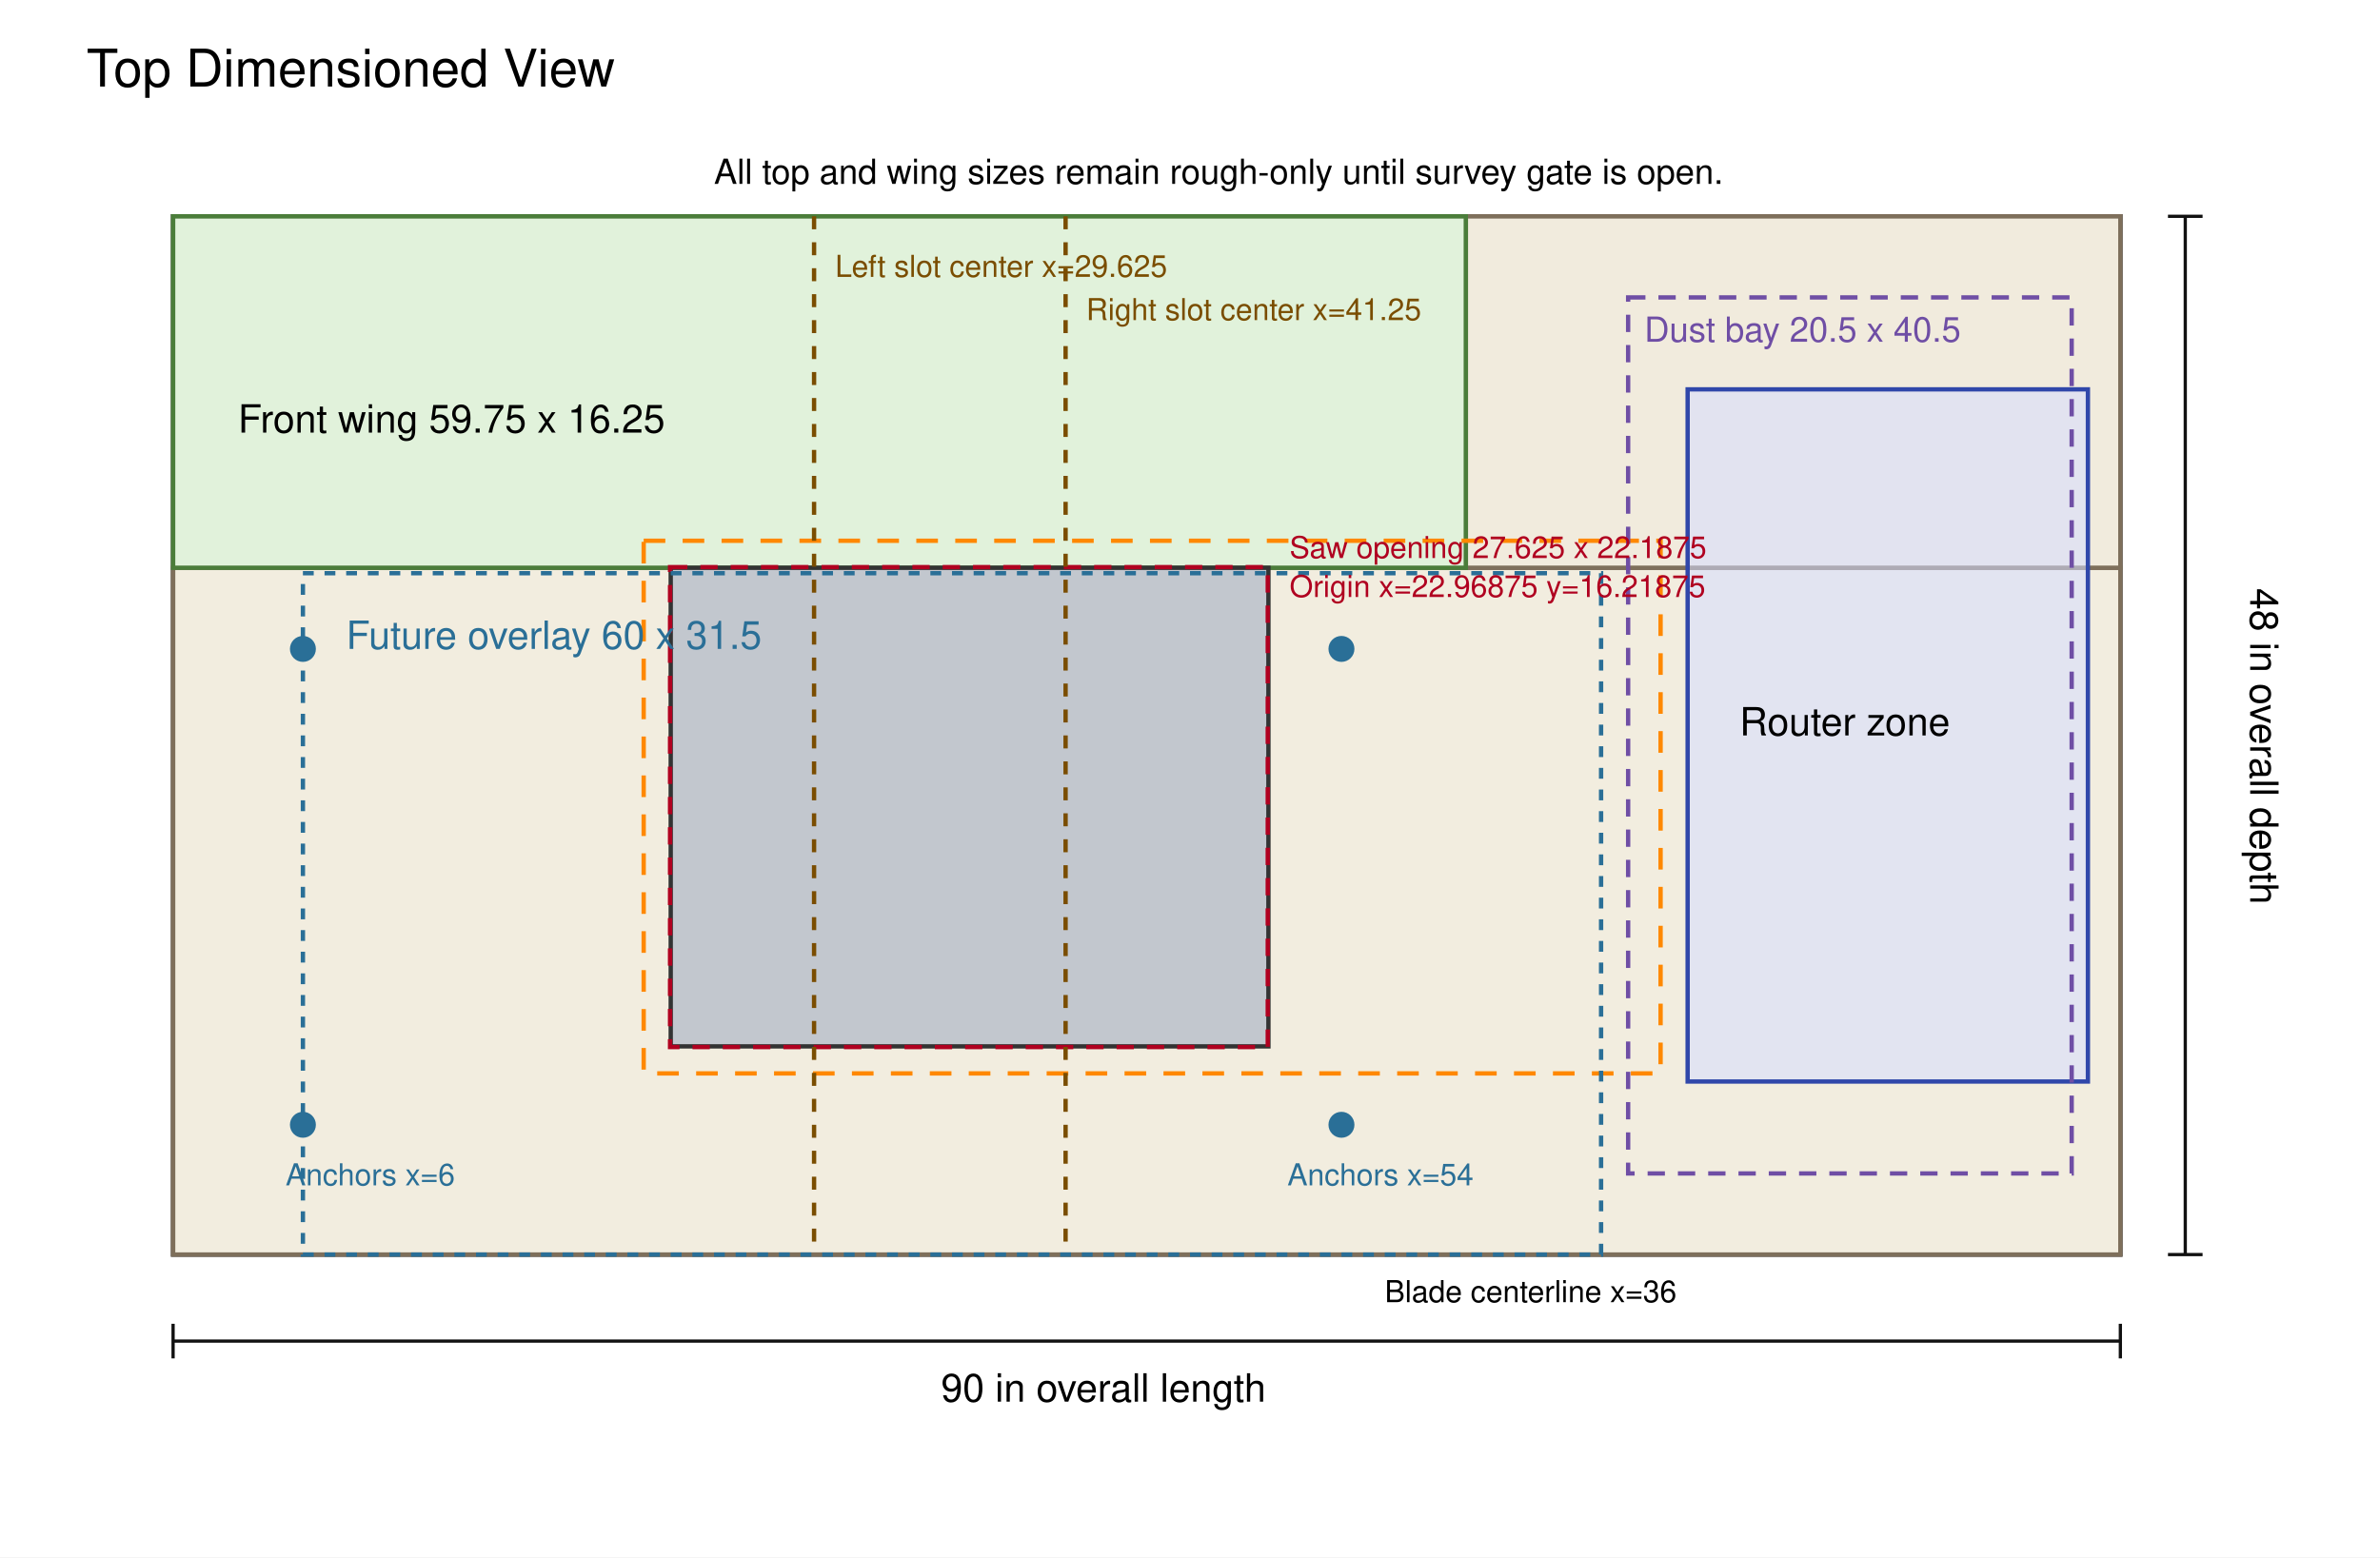
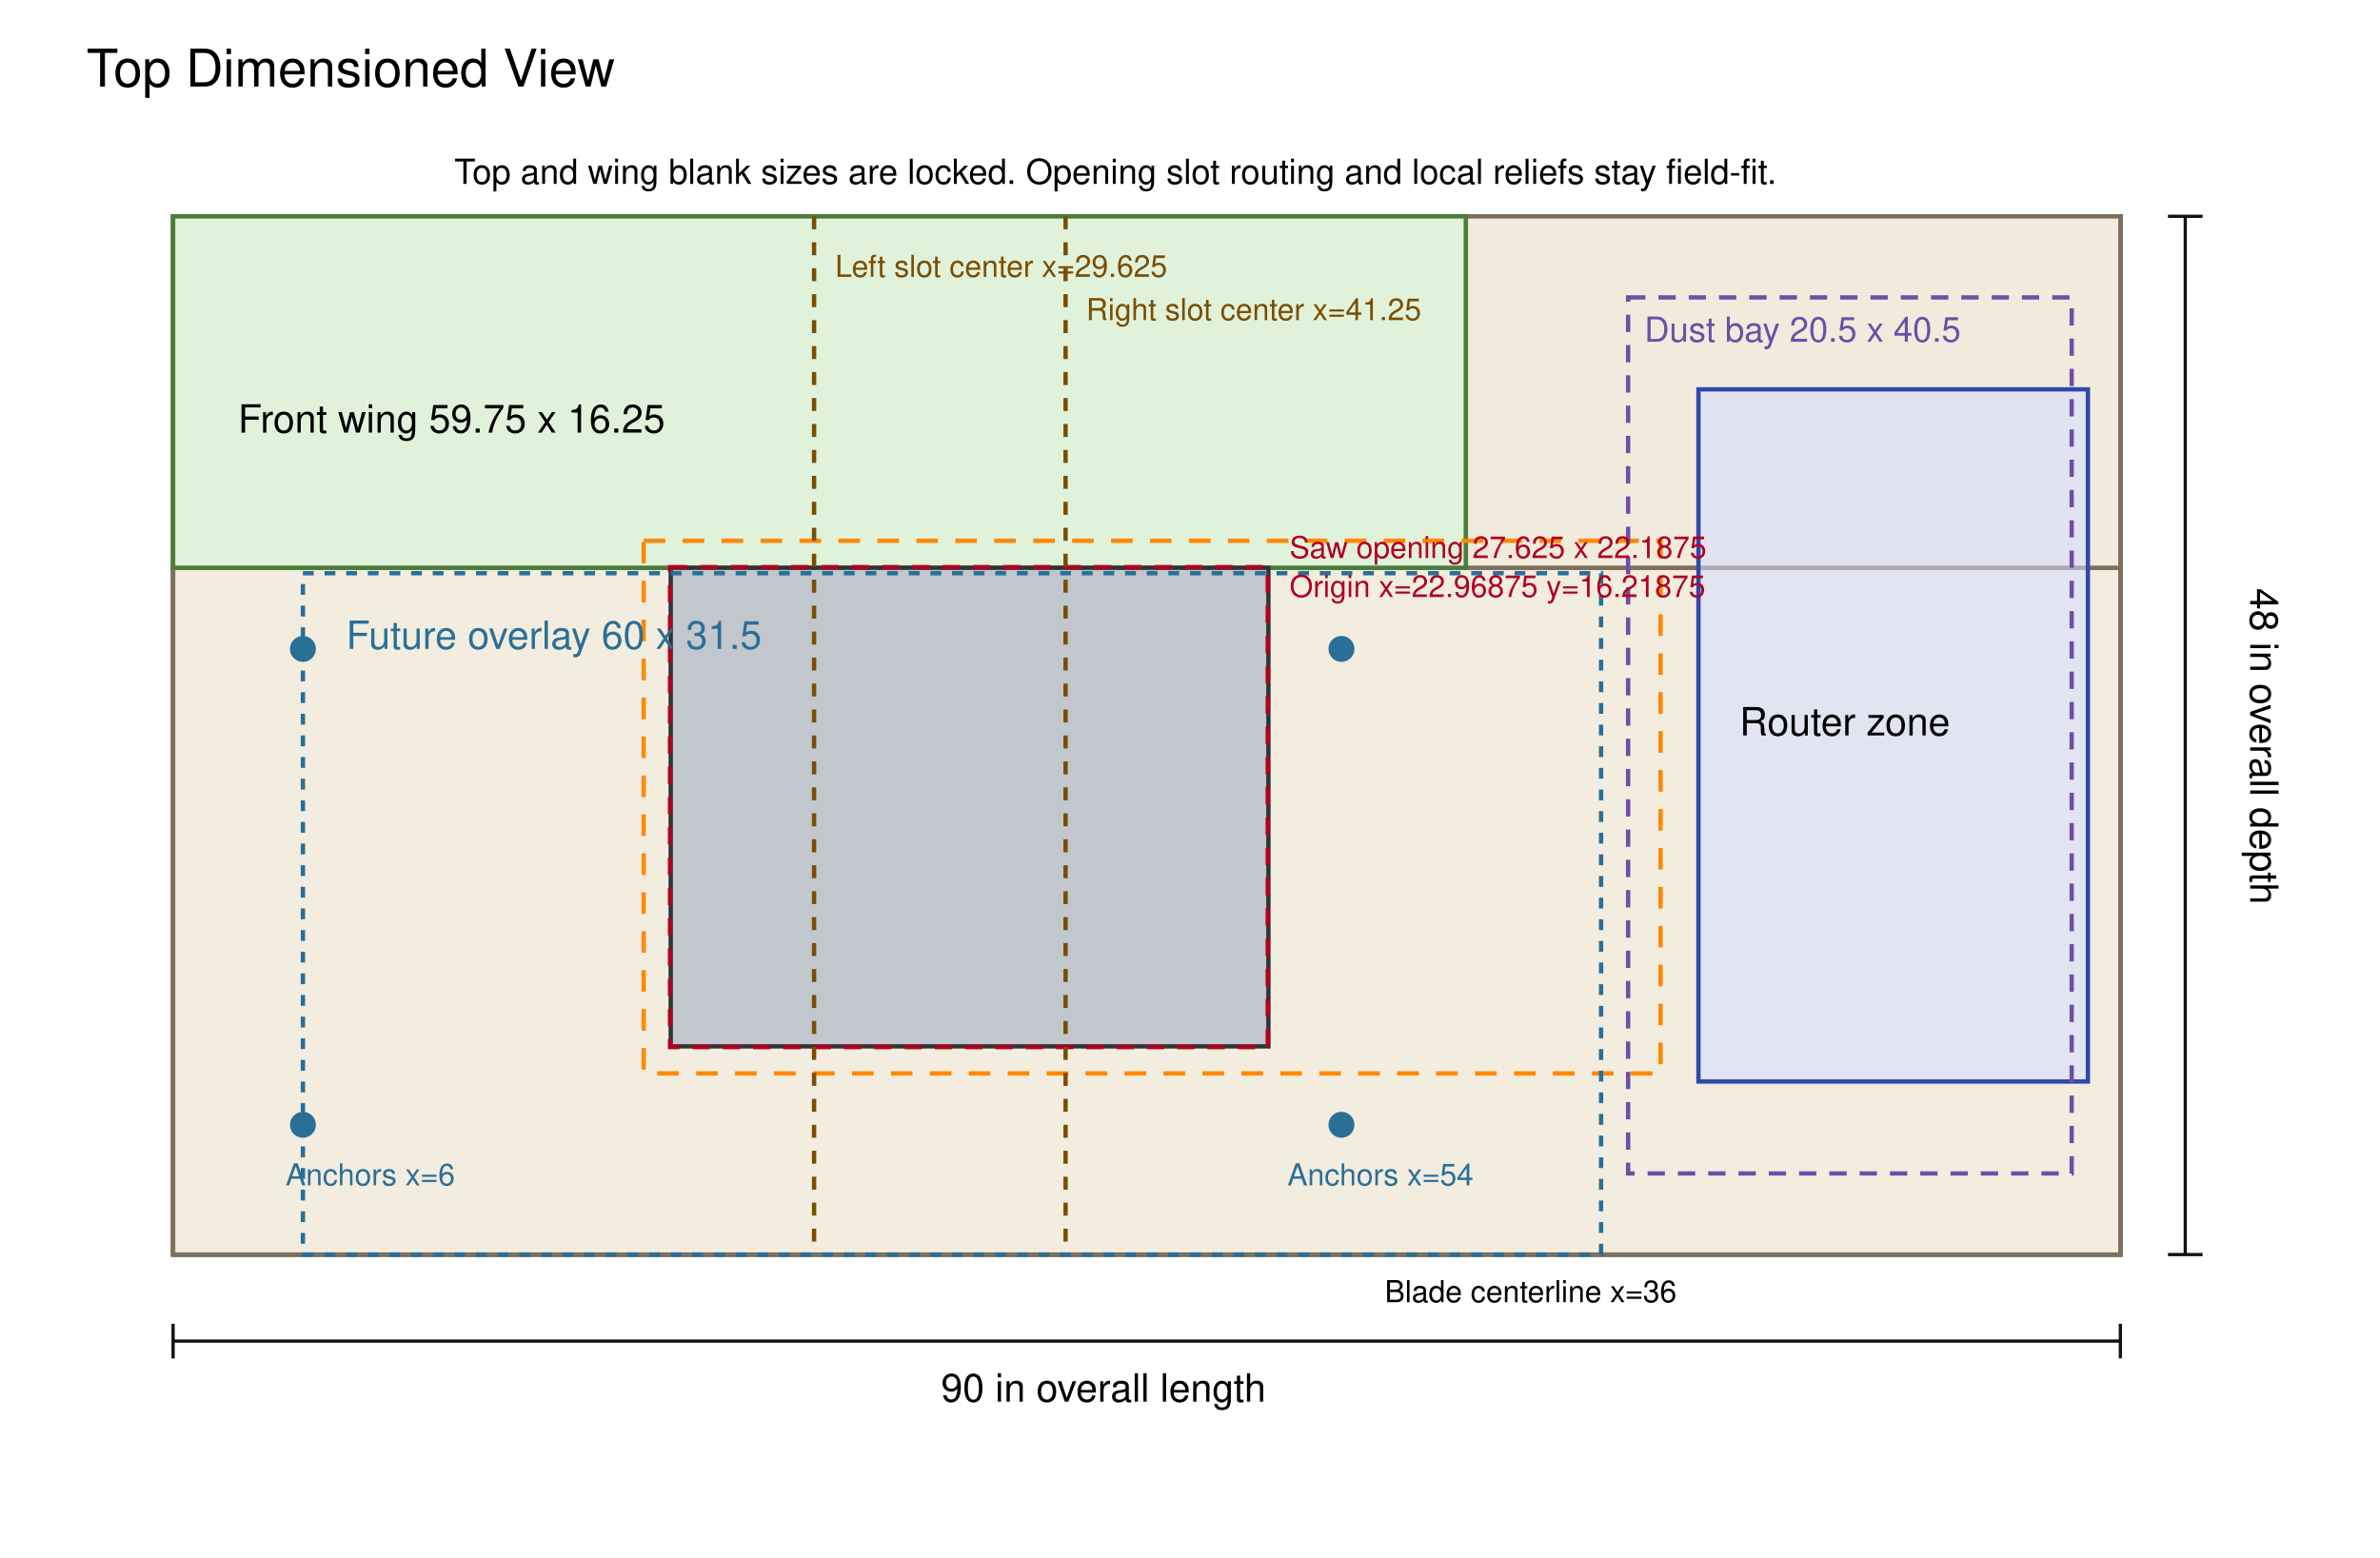
<svg xmlns="http://www.w3.org/2000/svg" width="1100" height="720" viewBox="0 0 1100 720">
  <rect width="1100" height="720" fill="#ffffff" />
  <text x="40" y="40" font-family="Helvetica, Arial, sans-serif" font-size="24">Top Dimensioned View</text>
  <rect x="80" y="100" width="900" height="480" fill="#faf7f2" stroke="#111" stroke-width="2" />
  <rect x="80" y="262.5" width="900" height="317.5" fill="#efe8d8" stroke="#7e6f5b" stroke-width="2" fill-opacity="0.7" />
  <rect x="677.5" y="100" width="302.5" height="162.5" fill="#efe8d8" stroke="#7e6f5b" stroke-width="2" fill-opacity="0.8" />
  <rect x="80" y="100" width="597.5" height="162.5" fill="#d8f0d2" stroke="#4b7d3a" stroke-width="2" fill-opacity="0.75" />
  <text x="110" y="200" font-family="Helvetica, Arial, sans-serif" font-size="18">Front wing 59.75 x 16.25</text>
  <rect x="310" y="262.5" width="276.25" height="221.25" fill="#c2c7ce" stroke="#333" stroke-width="2" />
  <rect x="309.688" y="262.188" width="276.25" height="221.875" fill="none" stroke="#b00020" stroke-width="2" stroke-dasharray="8 6" />
  <rect x="297.5" y="250" width="470" height="246.25" fill="none" stroke="#ff8800" stroke-width="2" stroke-dasharray="10 8" />
-   <rect x="780" y="180" width="185" height="320" fill="#d4dcff" stroke="#3047aa" stroke-width="2" fill-opacity="0.55" />
+   <rect x="785" y="180" width="180" height="320" fill="#d4dcff" stroke="#3047aa" stroke-width="2" fill-opacity="0.55" />
  <text x="804" y="340" font-family="Helvetica, Arial, sans-serif" font-size="18">Router zone</text>
  <rect x="752.5" y="137.5" width="205" height="405" fill="none" stroke="#6f4ea5" stroke-width="2" stroke-dasharray="8 6" />
  <text x="760" y="158" font-family="Helvetica, Arial, sans-serif" font-size="16" fill="#6f4ea5">Dust bay 20.5 x 40.5</text>
  <rect x="140" y="265" width="600" height="315" fill="none" stroke="#2a6f97" stroke-width="2" stroke-dasharray="5 5" />
  <text x="160" y="300" font-family="Helvetica, Arial, sans-serif" font-size="18" fill="#2a6f97">Future overlay 60 x 31.5</text>
  <circle cx="140" cy="300" r="6" fill="#2a6f97" />
  <circle cx="140" cy="520" r="6" fill="#2a6f97" />
  <circle cx="620" cy="300" r="6" fill="#2a6f97" />
  <circle cx="620" cy="520" r="6" fill="#2a6f97" />
  <line x1="376.25" y1="100" x2="376.25" y2="580" stroke="#7a4d00" stroke-width="2" stroke-dasharray="6 6" />
  <line x1="492.5" y1="100" x2="492.5" y2="580" stroke="#7a4d00" stroke-width="2" stroke-dasharray="6 6" />
  <text x="386" y="128" font-family="Helvetica, Arial, sans-serif" font-size="14" fill="#7a4d00">Left slot center x=29.625</text>
  <text x="502" y="148" font-family="Helvetica, Arial, sans-serif" font-size="14" fill="#7a4d00">Right slot center x=41.25</text>
  <text x="596" y="258" font-family="Helvetica, Arial, sans-serif" font-size="14" fill="#b00020">Saw opening 27.625 x 22.1875</text>
  <text x="596" y="276" font-family="Helvetica, Arial, sans-serif" font-size="14" fill="#b00020">Origin x=22.96875 y=16.21875</text>
  <text x="132" y="548" font-family="Helvetica, Arial, sans-serif" font-size="14" fill="#2a6f97">Anchors x=6</text>
  <text x="595" y="548" font-family="Helvetica, Arial, sans-serif" font-size="14" fill="#2a6f97">Anchors x=54</text>
  <line x1="80" y1="620" x2="980" y2="620" stroke="#111" stroke-width="1.5" />
  <line x1="80" y1="612" x2="80" y2="628" stroke="#111" stroke-width="1.5" />
  <line x1="980" y1="612" x2="980" y2="628" stroke="#111" stroke-width="1.5" />
  <text x="510" y="648" font-family="Helvetica, Arial, sans-serif" font-size="18" text-anchor="middle">90 in overall length</text>
  <line x1="1010" y1="100" x2="1010" y2="580" stroke="#111" stroke-width="1.5" />
  <line x1="1002" y1="100" x2="1018" y2="100" stroke="#111" stroke-width="1.5" />
  <line x1="1002" y1="580" x2="1018" y2="580" stroke="#111" stroke-width="1.5" />
  <text x="1040" y="345" font-family="Helvetica, Arial, sans-serif" font-size="18" text-anchor="middle" transform="rotate(90 1040 345)">48 in overall depth</text>
-   <text x="330" y="85" font-family="Helvetica, Arial, sans-serif" font-size="16">All top and wing sizes remain rough-only until survey gate is open.</text>
+   <text x="210" y="85" font-family="Helvetica, Arial, sans-serif" font-size="16">Top and wing blank sizes are locked. Opening slot routing and local reliefs stay field-fit.</text>
  <text x="640" y="602" font-family="Helvetica, Arial, sans-serif" font-size="14">Blade centerline x=36</text>
</svg>
